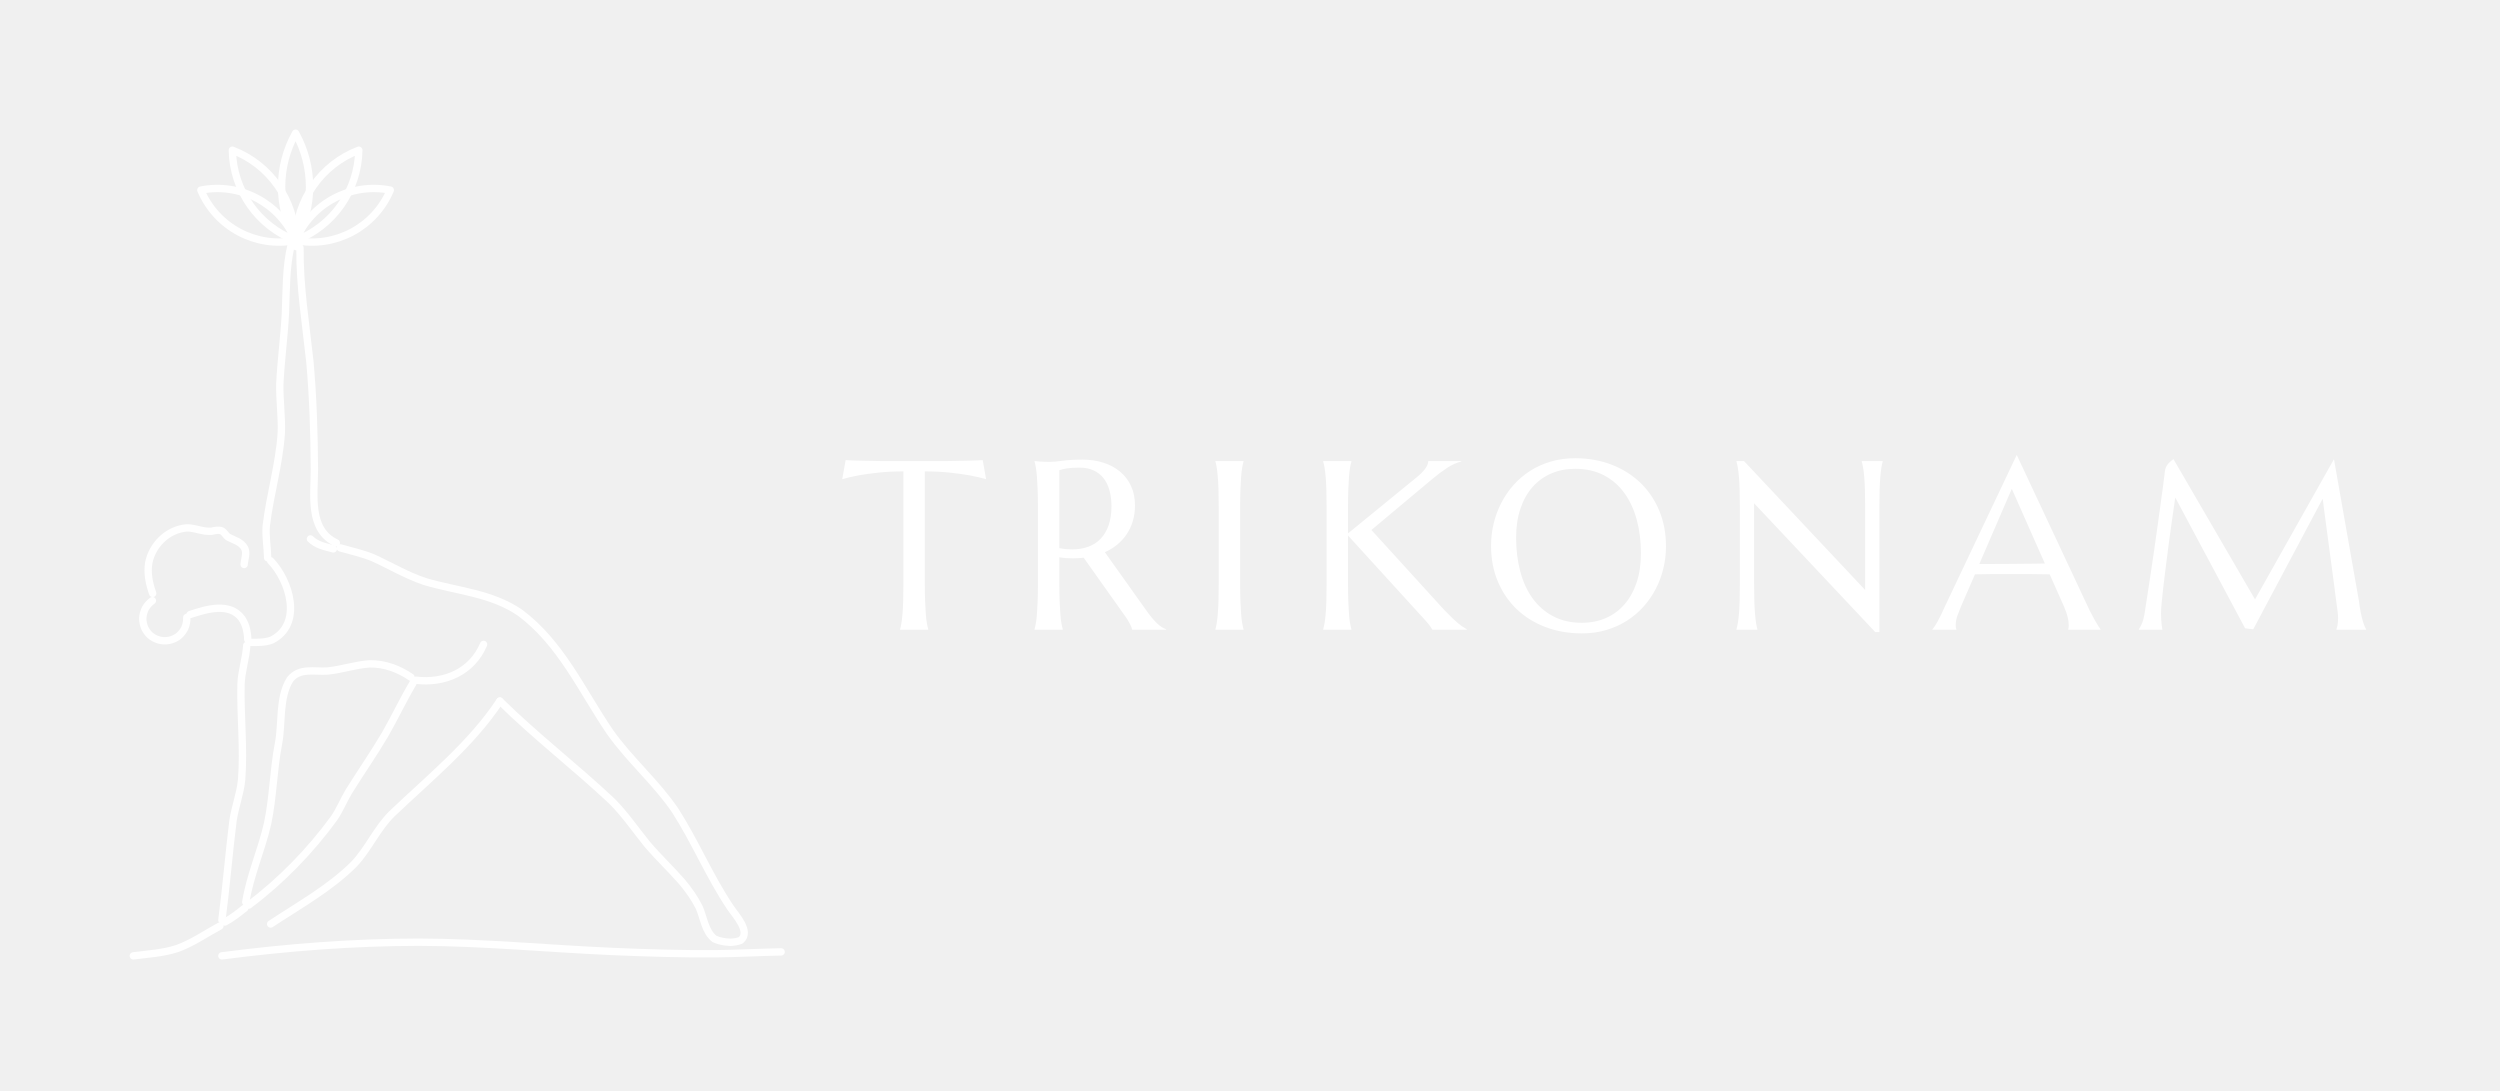
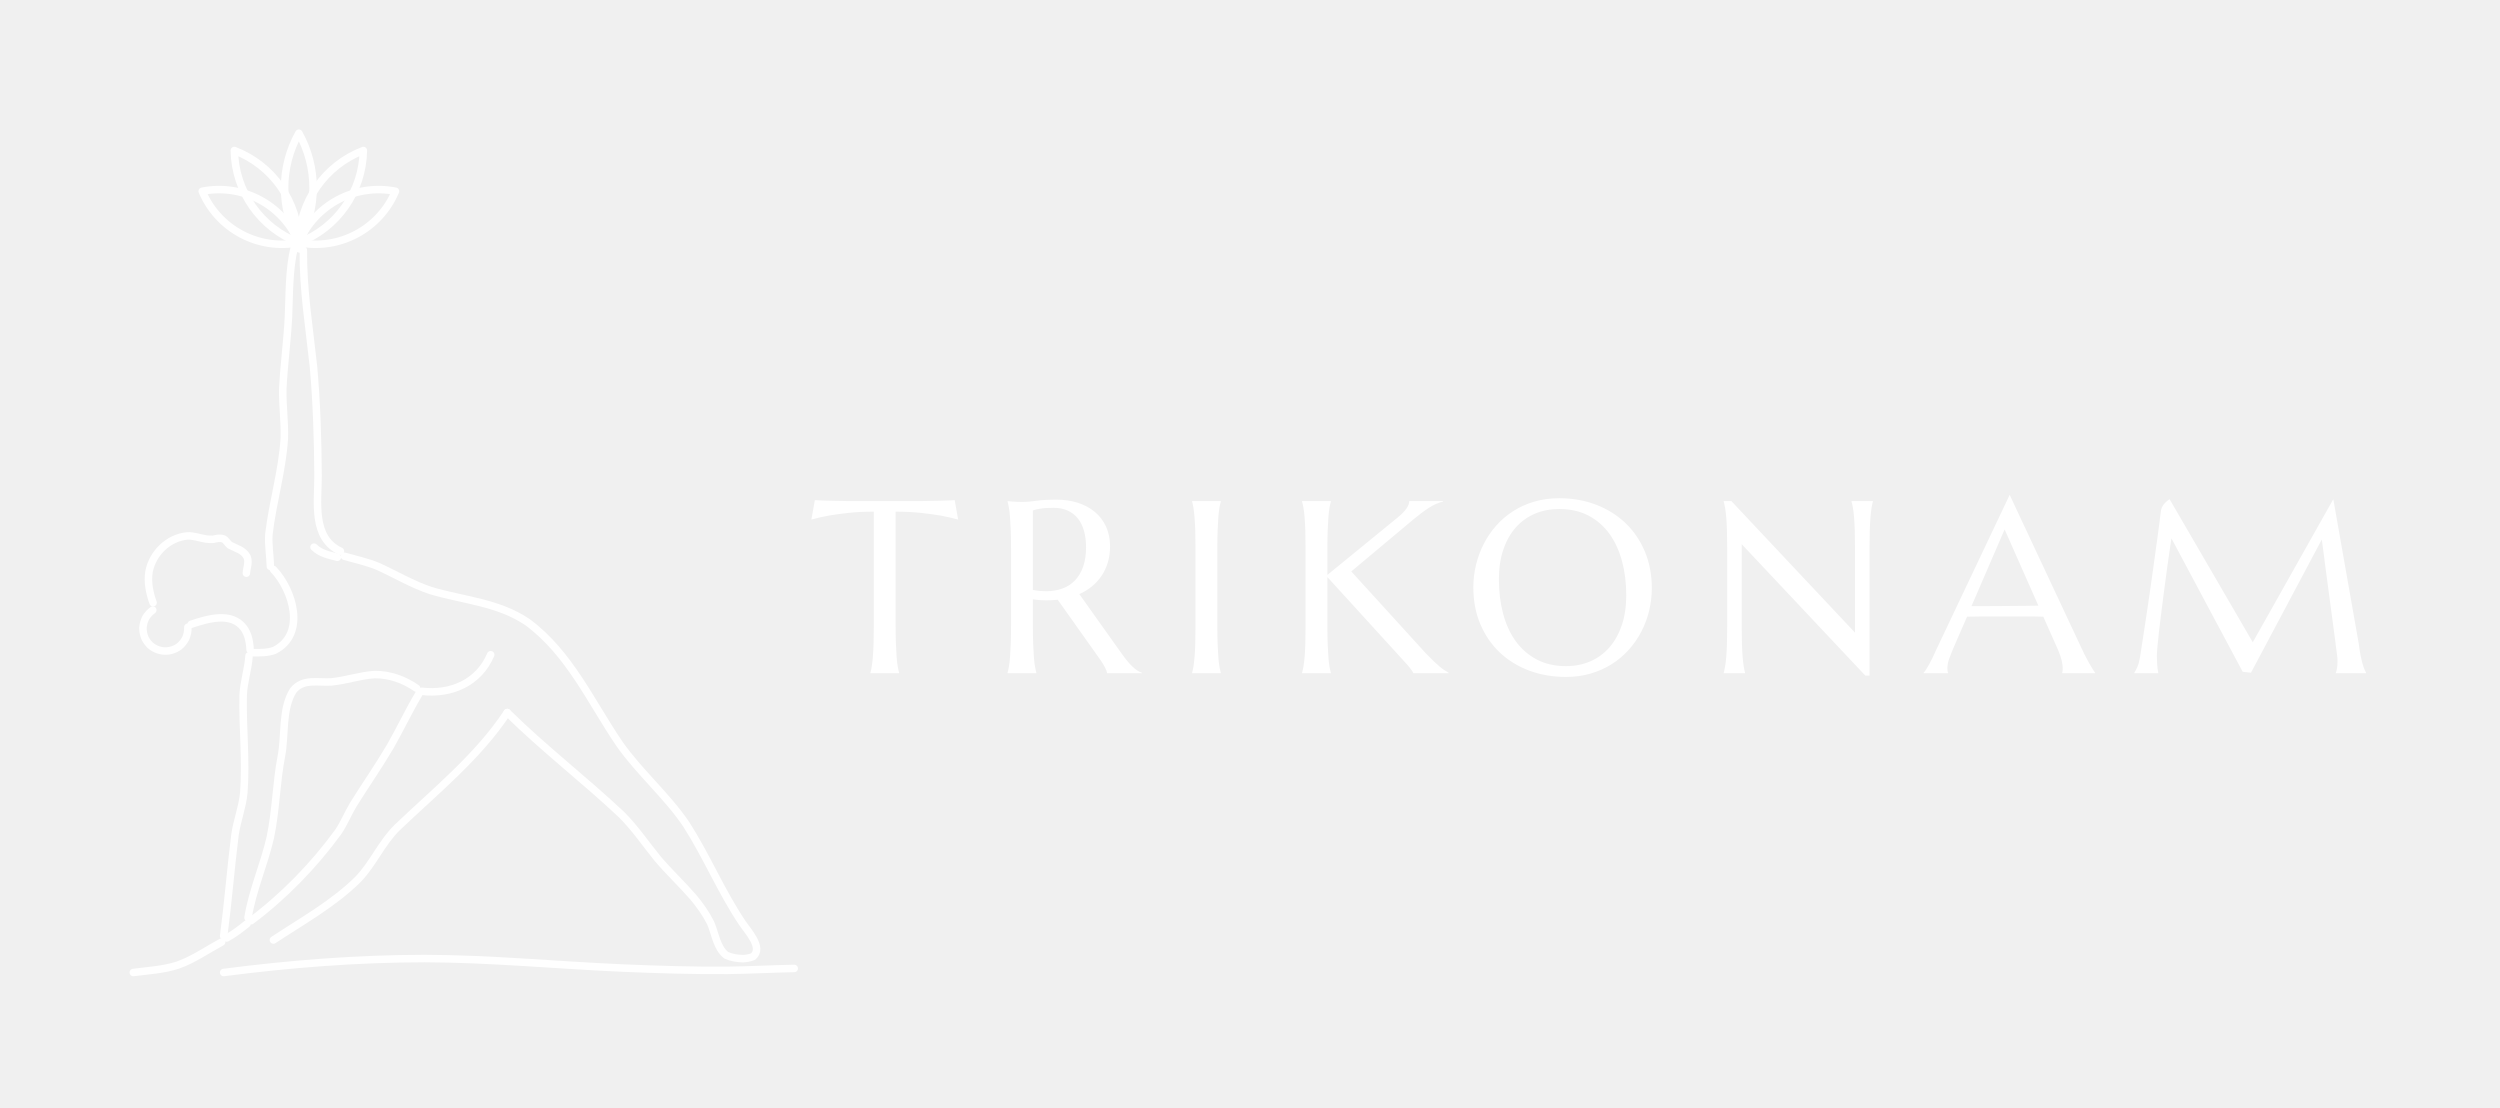
- <svg xmlns="http://www.w3.org/2000/svg" viewBox="-182.277 -182.277 3402.501 1484.554">
+ <svg xmlns="http://www.w3.org/2000/svg" viewBox="-178.659 -178.659 3334.965 1477.318">
  <g transform="translate(0.00,0.00) scale(1)" color="#FFFFFF">
    <g fill="none" stroke="currentColor" stroke-width="10.0" stroke-linecap="round" stroke-linejoin="round">
      <path d="M280.87,563.39C295.81,567.61 310.71,570.86 325.14,576.74C348.90,587.51 371.08,600.89 395.96,609.17C440.09,622.29 486.07,624.78 525.20,651.42C581.07,692.81 609.60,757.63 647.71,813.70C674.50,851.78 710.42,882.18 736.61,920.72C764.03,963.44 783.18,1010.24 811.54,1052.52C818.81,1063.49 840.01,1085.54 825.87,1097.48C821.24,1099.27 817.25,1099.89 812.28,1100.20C804.29,1099.88 797.47,1098.92 790.16,1095.62C777.30,1085.62 775.59,1066.93 769.31,1052.59C762.94,1039.90 755.00,1028.77 745.90,1017.89C730.64,1000.40 713.69,984.50 698.67,966.81C682.68,947.19 668.54,926.13 650.60,908.18C600.95,861.45 546.65,819.87 498.00,771.87" />
      <path d="M498.00,771.87C459.03,830.83 401.92,876.74 351.32,925.10C330.38,945.68 319.49,972.71 299.54,993.78C266.56,1026.70 224.66,1049.77 186.07,1075.31" />
      <path d="M377.03,739.44C360.48,728.05 341.08,720.88 320.84,721.22C301.53,722.47 282.92,729.04 263.65,730.98C245.60,732.17 225.44,726.12 212.53,742.39C196.99,766.84 202.11,802.15 196.75,829.73C189.78,865.69 189.46,903.01 181.91,938.57C173.69,974.51 158.02,1009.15 152.21,1045.51" />
      <path d="M379.73,747.57C366.24,770.26 355.10,794.15 341.99,817.01C326.42,843.49 308.82,868.66 292.60,894.72C285.39,906.71 280.27,919.84 272.33,931.40C240.20,975.51 199.97,1016.91 156.28,1049.58" />
      <path d="M153.57,696.11C152.43,713.95 146.43,730.93 145.73,749.02C144.79,792.70 149.90,835.33 146.56,879.09C144.70,897.93 137.68,915.74 134.88,934.43C129.17,979.49 125.70,1024.82 119.71,1069.89" />
      <path d="M475.89,694.75C460.06,732.18 422.83,748.13 383.80,743.51" />
      <path d="M240.24,551.20C249.04,559.80 259.93,561.73 271.39,564.74" />
      <path d="M150.86,1053.64C142.25,1060.51 133.49,1067.35 123.77,1072.60" />
      <path d="M182.01,576.93C181.70,562.56 179.00,548.22 180.06,533.85C185.10,490.79 197.90,449.63 200.62,406.05C201.32,384.09 198.12,362.19 198.55,340.24C200.11,308.16 204.51,276.21 206.16,244.14C207.40,213.85 206.79,180.52 214.00,151.00L226.00,155.00C225.46,207.59 233.90,258.18 239.49,310.20C243.82,358.73 245.33,407.71 245.61,456.45C245.66,490.78 237.23,538.95 275.45,556.61" />
      <path d="M25.52,625.36C20.79,612.09 17.84,597.86 20.15,583.80C24.96,559.24 45.63,538.88 70.86,536.27C79.79,535.73 87.55,539.09 96.20,540.37C99.27,540.70 102.49,540.94 105.57,540.78C110.46,539.75 114.73,538.48 119.60,540.29C123.26,542.36 124.81,546.09 128.05,548.62C136.50,553.21 146.08,554.90 150.96,564.28C153.83,571.77 150.47,578.44 150.00,585.97" />
      <path d="M71.93,658.01C72.10,663.33 71.18,668.11 69.04,672.99C66.80,677.26 64.02,680.70 60.30,683.77C48.20,692.43 32.91,691.74 21.64,682.04C18.74,679.16 16.53,676.10 14.70,672.45C12.86,667.99 12.00,663.65 12.02,658.82C12.38,654.00 13.58,649.74 15.77,645.44C18.26,641.31 21.24,638.04 25.14,635.19" />
      <path d="M76.37,654.12C98.36,646.85 130.34,636.89 146.85,659.50C149.20,663.02 150.99,666.76 152.28,670.80C153.84,676.42 154.82,682.14 154.92,687.98" />
      <path d="M186.07,580.99C212.06,608.09 230.32,667.31 187.53,688.83C178.49,692.32 168.53,692.05 158.98,692.04" />
      <path d="M880.82,1113.23C851.13,1113.76 821.48,1115.49 791.76,1115.78C745.07,1116.14 698.48,1114.68 651.83,1112.70C563.79,1108.87 475.80,1100.24 387.62,1100.03C297.87,1100.13 208.67,1107.13 119.71,1118.65" />
      <path d="M117.00,1078.02C97.82,1088.36 79.49,1101.31 58.85,1108.67C39.62,1115.02 19.13,1116.06 -0.82,1118.65" />
      <path d="M220.00,145.00A149.74,149.74 0 0 0 220.00,-1.00A149.74,149.74 0 0 0 220.00,145.00" />
      <path d="M220.00,145.00A133.78,133.78 0 0 0 306.04,22.13A133.78,133.78 0 0 0 220.00,145.00" />
      <path d="M220.00,145.00A133.78,133.78 0 0 0 133.96,22.13A133.78,133.78 0 0 0 220.00,145.00" />
      <path d="M220.00,145.00A115.48,115.48 0 0 0 348.91,76.46A115.48,115.48 0 0 0 220.00,145.00" />
      <path d="M220.00,145.00A115.48,115.48 0 0 0 91.09,76.46A115.48,115.48 0 0 0 220.00,145.00" />
    </g>
  </g>
-   <g transform="translate(964.00,674.80)">
+   <g transform="translate(903.70,719.40)">
    <path d="M83.26 -215.51Q64.36 -215.51 49.15 -213.83Q33.94 -212.15 22.90 -210.23Q10.09 -207.82 0.00 -204.94L4.64 -230.88Q6.56 -230.72 10.41 -230.56Q14.25 -230.40 18.97 -230.24Q23.70 -230.08 28.90 -230.00Q34.10 -229.92 38.75 -229.84Q43.39 -229.76 46.99 -229.68Q50.60 -229.60 52.20 -229.60H143.62Q145.22 -229.60 148.82 -229.68Q152.43 -229.76 157.07 -229.84Q161.71 -229.92 166.92 -230.00Q172.12 -230.08 176.84 -230.24Q181.57 -230.40 185.41 -230.56Q189.25 -230.72 191.17 -230.88L195.82 -204.94Q185.57 -207.82 172.76 -210.23Q161.71 -212.15 146.50 -213.83Q131.29 -215.51 112.40 -215.51V-62.60Q112.40 -48.99 112.80 -38.83Q113.20 -28.66 113.76 -21.29Q114.32 -13.93 115.20 -8.97Q116.08 -4.00 117.04 -0.64V0.00H78.77V-0.64Q79.74 -4.00 80.54 -8.97Q81.34 -13.93 81.98 -21.29Q82.62 -28.66 82.94 -38.83Q83.26 -48.99 83.26 -62.60ZM295.49 -62.60Q295.49 -48.99 295.89 -38.83Q296.29 -28.66 296.85 -21.29Q297.41 -13.93 298.29 -8.97Q299.17 -4.00 300.14 -0.64V0.00H261.71V-0.64Q262.67 -4.00 263.55 -8.97Q264.43 -13.93 264.99 -21.29Q265.55 -28.66 265.95 -38.75Q266.35 -48.83 266.35 -62.60V-166.84Q266.35 -180.45 265.95 -190.61Q265.55 -200.78 264.99 -208.15Q264.43 -215.51 263.55 -220.55Q262.67 -225.60 261.71 -228.96V-229.60L268.43 -228.96Q271.48 -228.64 275.24 -228.56Q279.00 -228.48 283.00 -228.48Q289.25 -228.48 299.90 -230.00Q310.54 -231.52 327.03 -231.52Q342.41 -231.52 355.45 -227.36Q368.50 -223.20 378.11 -215.19Q387.72 -207.18 393.08 -195.58Q398.44 -183.97 398.44 -169.24Q398.44 -157.71 395.48 -147.86Q392.52 -138.02 387.16 -130.01Q381.79 -122.01 374.27 -115.84Q366.74 -109.68 357.46 -105.51L413.65 -26.58Q417.82 -20.65 421.42 -16.33Q425.02 -12.01 428.30 -8.89Q431.59 -5.76 434.63 -3.76Q437.67 -1.76 440.87 -0.64V0.00H394.60Q394.12 -3.04 391.48 -8.09Q388.84 -13.13 385.32 -18.09L328.64 -97.99Q324.95 -97.67 321.27 -97.43Q317.59 -97.19 313.75 -97.19Q309.26 -97.19 304.70 -97.51Q300.14 -97.83 295.49 -98.63ZM295.49 -111.12Q299.82 -110.16 304.30 -109.76Q308.78 -109.36 312.94 -109.36Q324.95 -109.36 334.88 -112.96Q344.81 -116.56 351.77 -123.93Q358.74 -131.29 362.58 -142.26Q366.42 -153.23 366.42 -167.96Q366.42 -179.97 363.70 -189.73Q360.98 -199.50 355.61 -206.30Q350.25 -213.11 342.08 -216.87Q333.92 -220.63 323.03 -220.63Q311.98 -220.63 305.42 -219.51Q298.85 -218.39 295.49 -217.11ZM507.92 -0.64Q508.88 -4.00 509.68 -8.97Q510.48 -13.93 511.12 -21.29Q511.76 -28.66 512.08 -38.83Q512.40 -48.99 512.40 -62.60V-166.84Q512.40 -180.45 512.08 -190.61Q511.76 -200.78 511.12 -208.23Q510.48 -215.67 509.68 -220.63Q508.88 -225.60 507.92 -228.96V-229.60H546.18V-228.96Q545.22 -225.60 544.34 -220.63Q543.46 -215.67 542.90 -208.23Q542.34 -200.78 541.94 -190.61Q541.54 -180.45 541.54 -166.84V-62.60Q541.54 -48.99 541.94 -38.83Q542.34 -28.66 542.90 -21.29Q543.46 -13.93 544.34 -8.97Q545.22 -4.00 546.18 -0.64V0.00H507.92ZM654.57 -0.64Q655.54 -4.00 656.42 -8.97Q657.30 -13.93 657.94 -21.29Q658.58 -28.66 658.90 -38.83Q659.22 -48.99 659.22 -62.60V-166.84Q659.22 -180.45 658.90 -190.61Q658.58 -200.78 657.94 -208.23Q657.30 -215.67 656.42 -220.63Q655.54 -225.60 654.57 -228.96V-229.60H693.00V-228.96Q692.04 -225.60 691.16 -220.63Q690.28 -215.67 689.72 -208.23Q689.16 -200.78 688.76 -190.61Q688.36 -180.45 688.36 -166.84V-131.13L781.86 -207.50Q797.55 -220.31 797.55 -229.60H842.55V-228.96Q833.10 -226.72 823.41 -220.39Q813.73 -214.07 802.84 -204.94L720.22 -135.77L819.65 -26.58Q825.89 -20.17 830.30 -15.93Q834.70 -11.69 838.06 -8.89Q841.42 -6.08 844.23 -4.24Q847.03 -2.40 850.07 -0.64V0.00H803.16Q802.52 -1.44 801.00 -3.68Q799.48 -5.92 797.47 -8.33Q795.47 -10.73 793.15 -13.29Q790.83 -15.85 788.75 -18.09L688.36 -128.25V-62.60Q688.36 -48.99 688.76 -38.83Q689.16 -28.66 689.72 -21.29Q690.28 -13.93 691.16 -8.97Q692.04 -4.00 693.00 -0.64V0.00H654.57ZM997.53 -233.44Q1024.27 -233.44 1046.92 -224.72Q1069.58 -215.99 1086.07 -200.22Q1102.56 -184.45 1111.85 -162.35Q1121.13 -140.26 1121.13 -113.52Q1121.13 -98.31 1117.61 -83.58Q1114.09 -68.85 1107.28 -55.72Q1100.48 -42.59 1090.55 -31.46Q1080.63 -20.33 1067.90 -12.25Q1055.17 -4.16 1039.80 0.40Q1024.43 4.96 1006.65 4.96Q979.92 4.96 957.26 -3.60Q934.60 -12.17 918.11 -27.86Q901.62 -43.55 892.33 -65.57Q883.05 -87.58 883.05 -114.48Q883.05 -129.69 886.57 -144.42Q890.09 -159.15 896.90 -172.44Q903.70 -185.73 913.55 -196.86Q923.40 -207.98 936.13 -216.15Q948.85 -224.32 964.30 -228.88Q979.76 -233.44 997.53 -233.44ZM1006.65 -9.45Q1024.43 -9.45 1039.16 -15.85Q1053.89 -22.26 1064.53 -34.42Q1075.18 -46.59 1081.11 -64.12Q1087.03 -81.66 1087.03 -103.91Q1087.03 -128.57 1081.35 -149.62Q1075.66 -170.68 1064.45 -186.13Q1053.25 -201.58 1036.52 -210.31Q1019.78 -219.03 997.53 -219.03Q979.76 -219.03 965.03 -212.71Q950.29 -206.38 939.65 -194.38Q929.00 -182.37 923.08 -164.91Q917.15 -147.46 917.15 -125.21Q917.15 -100.71 922.76 -79.50Q928.36 -58.28 939.57 -42.75Q950.78 -27.22 967.59 -18.33Q984.40 -9.45 1006.65 -9.45ZM1227.28 -229.60 1392.20 -54.12V-166.84Q1392.20 -180.45 1391.88 -190.61Q1391.56 -200.78 1390.92 -208.23Q1390.28 -215.67 1389.40 -220.63Q1388.52 -225.60 1387.55 -228.96V-229.60H1416.05V-228.96Q1415.09 -225.60 1414.29 -220.63Q1413.49 -215.67 1412.85 -208.23Q1412.21 -200.78 1411.89 -190.61Q1411.57 -180.45 1411.57 -166.84V3.20H1405.97L1241.05 -172.12V-62.60Q1241.05 -48.99 1241.37 -38.83Q1241.69 -28.66 1242.33 -21.29Q1242.97 -13.93 1243.77 -8.97Q1244.58 -4.00 1245.54 -0.64V0.00H1217.04V-0.64Q1218.00 -4.00 1218.88 -8.97Q1219.76 -13.93 1220.40 -21.29Q1221.04 -28.66 1221.36 -38.83Q1221.68 -48.99 1221.68 -62.60V-166.84Q1221.68 -180.45 1221.36 -190.61Q1221.04 -200.78 1220.40 -208.23Q1219.76 -215.67 1218.88 -220.63Q1218.00 -225.60 1217.04 -228.96V-229.60ZM1668.64 0.00V-0.64Q1668.96 -1.44 1669.12 -3.04Q1669.28 -4.64 1669.28 -5.92Q1669.28 -10.89 1667.92 -16.89Q1666.56 -22.90 1662.71 -31.86L1643.34 -75.41Q1634.37 -75.73 1619.48 -75.73Q1604.59 -75.73 1587.30 -75.73Q1574.65 -75.73 1562.88 -75.73Q1551.12 -75.73 1541.67 -75.41L1523.26 -33.14Q1520.85 -27.22 1518.13 -20.17Q1515.41 -13.13 1515.41 -5.92Q1515.41 -3.84 1515.73 -2.48Q1516.05 -1.12 1516.37 -0.64V0.00H1483.71V-0.64Q1486.59 -3.68 1490.91 -11.45Q1495.24 -19.21 1500.36 -30.90L1598.51 -237.93L1691.85 -38.75Q1694.90 -31.86 1698.18 -25.38Q1701.46 -18.89 1704.34 -13.77Q1707.22 -8.65 1709.47 -5.12Q1711.71 -1.60 1712.51 -0.64V0.00ZM1564.89 -89.50Q1574.17 -89.50 1583.94 -89.58Q1593.71 -89.66 1603.07 -89.74Q1612.44 -89.82 1621.08 -89.90Q1629.73 -89.98 1636.78 -90.14L1591.78 -191.81L1547.59 -89.50ZM1764.77 -0.64Q1766.53 -3.20 1768.77 -8.25Q1771.02 -13.29 1772.30 -20.97Q1774.06 -32.18 1776.22 -46.19Q1778.38 -60.20 1780.70 -75.57Q1783.02 -90.94 1785.35 -107.03Q1787.67 -123.13 1789.83 -138.74Q1791.99 -154.35 1793.99 -168.84Q1795.99 -183.33 1797.60 -195.34Q1799.20 -207.34 1800.24 -216.23Q1801.28 -225.12 1811.84 -232.16L1922.80 -41.31L2030.24 -232.16L2064.18 -39.39Q2065.30 -30.42 2066.58 -24.02Q2067.86 -17.61 2069.14 -13.05Q2070.43 -8.49 2071.63 -5.52Q2072.83 -2.56 2073.95 -0.64V0.00H2033.60V-0.64Q2034.40 -2.40 2035.12 -6.40Q2035.84 -10.41 2035.84 -16.01Q2035.84 -18.09 2035.68 -20.25Q2035.52 -22.42 2035.20 -24.98L2014.87 -178.36L1920.40 -0.64L1909.35 -1.92L1814.25 -179.97Q1808.64 -142.02 1804.48 -109.84Q1802.72 -96.07 1800.96 -82.38Q1799.20 -68.69 1797.84 -56.84Q1796.47 -44.99 1795.67 -35.95Q1794.87 -26.90 1794.87 -22.58Q1794.87 -17.13 1795.19 -12.97Q1795.51 -8.81 1795.83 -5.92Q1796.31 -2.56 1796.79 0.00H1764.77Z" fill="#FFFFFF" />
  </g>
</svg>
